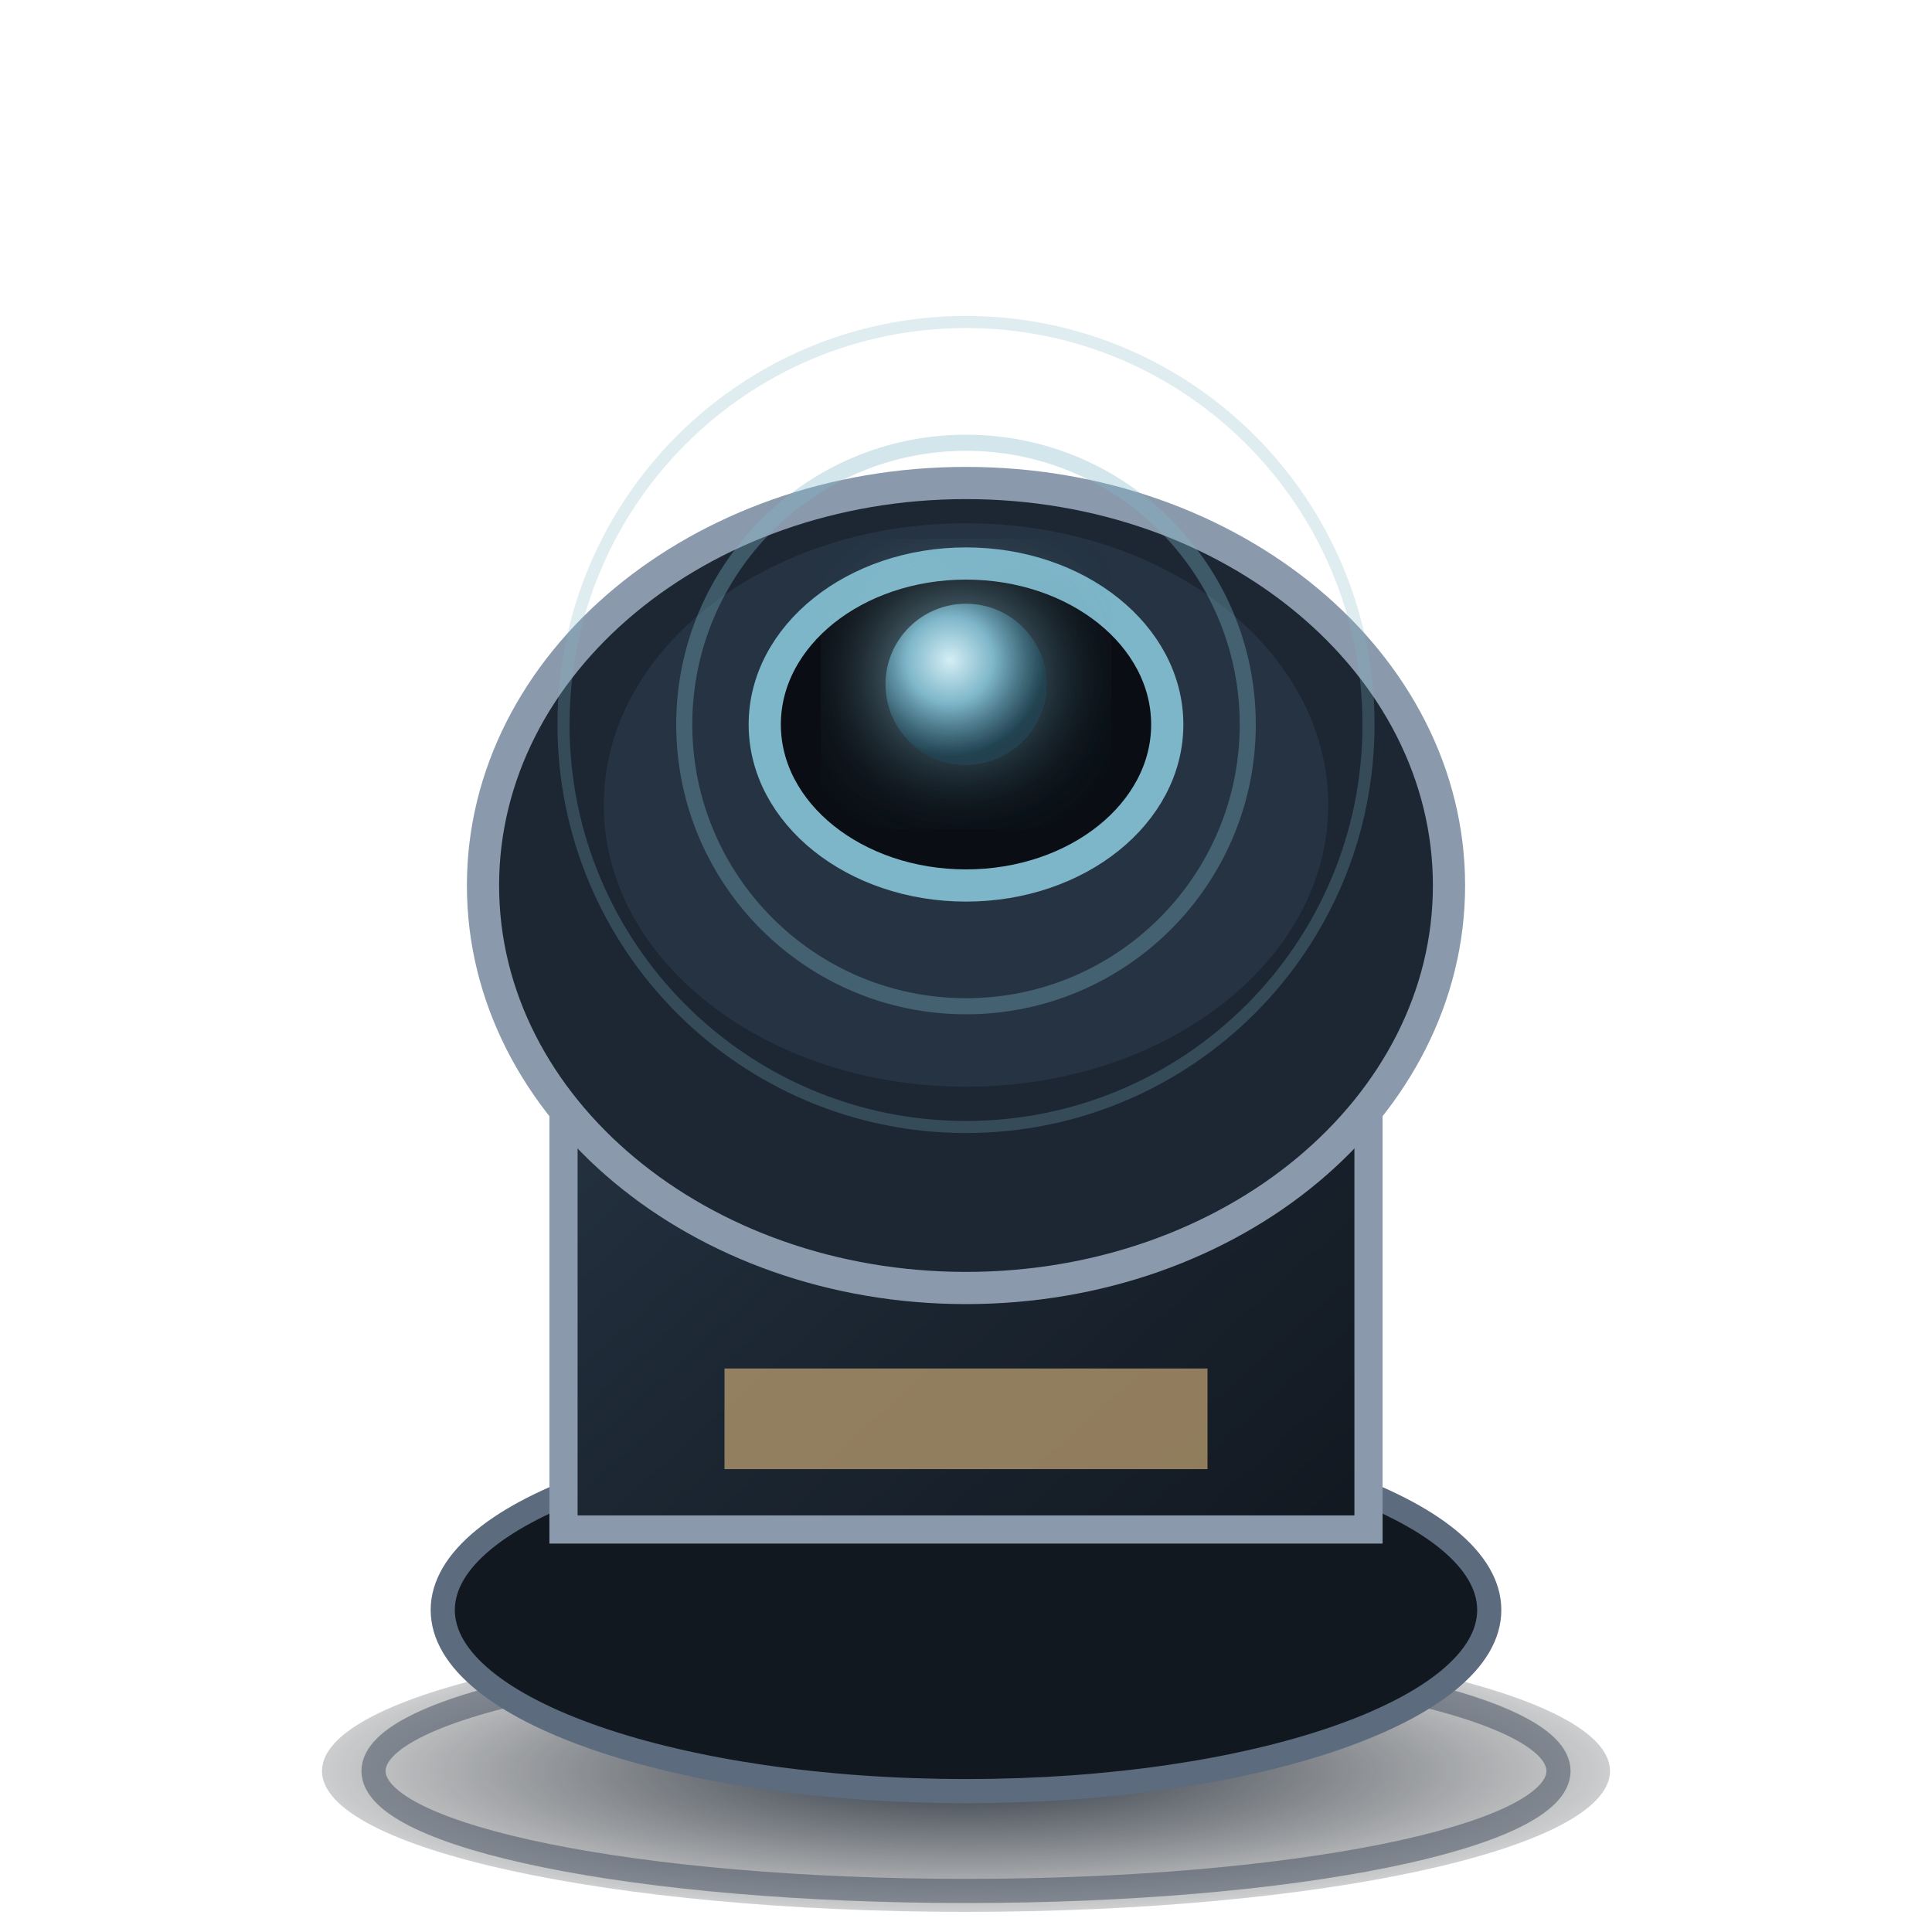
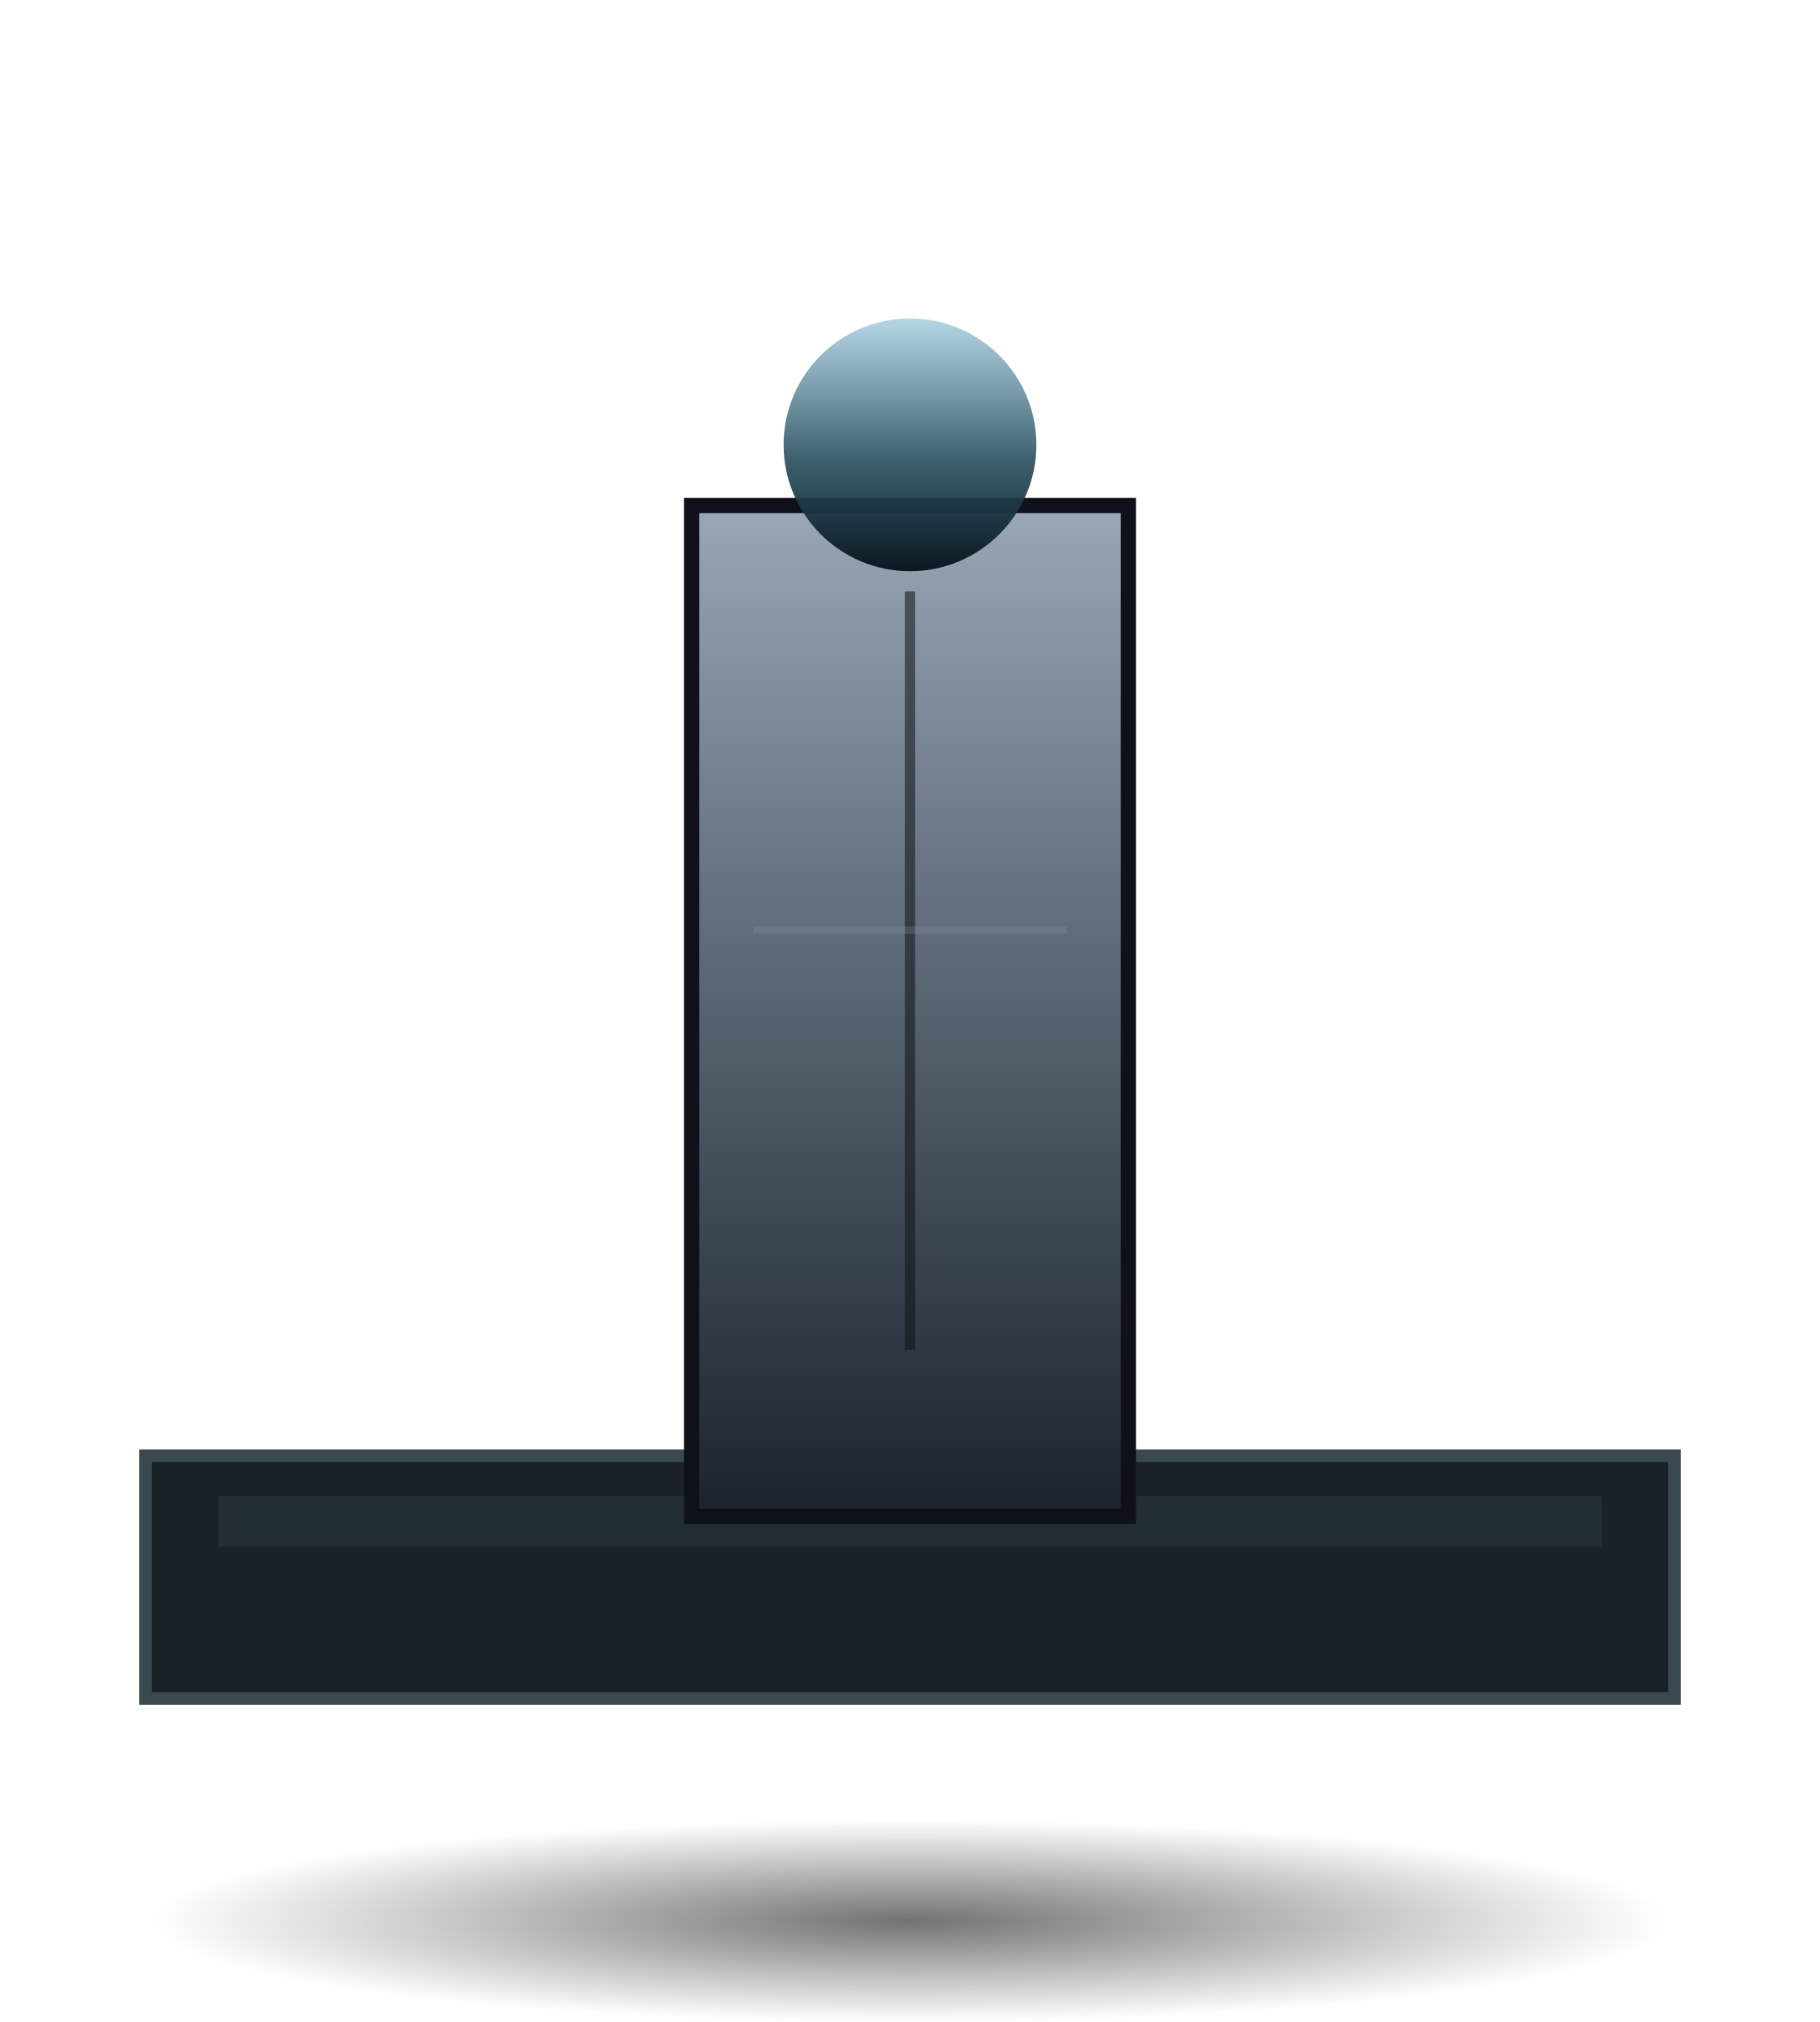
- <svg xmlns="http://www.w3.org/2000/svg" viewBox="0 0 48 48" width="48" height="48" fill="none">
+ <svg xmlns="http://www.w3.org/2000/svg" viewBox="0 0 72 80" width="72" height="80" fill="none">
  <defs>
-     <radialGradient id="padG" cx="50%" cy="50%" r="50%">
-       <stop offset="0%" stop-color="#1c2733" stop-opacity="0.9" />
-       <stop offset="100%" stop-color="#0a0e14" stop-opacity="0.2" />
+     <linearGradient id="steel" x1="0" y1="0" x2="0" y2="1">
+       <stop offset="0%" stop-color="#9aa7b4" />
+       <stop offset="35%" stop-color="#6a7684" />
+       <stop offset="70%" stop-color="#3e4854" />
+       <stop offset="100%" stop-color="#1c222a" />
+     </linearGradient>
+     <linearGradient id="steelSide" x1="0" y1="0" x2="1" y2="0">
+       <stop offset="0%" stop-color="#2a323c" />
+       <stop offset="45%" stop-color="#5c6876" />
+       <stop offset="100%" stop-color="#1a2028" />
+     </linearGradient>
+     <linearGradient id="armor" x1="0" y1="0" x2="0.3" y2="1">
+       <stop offset="0%" stop-color="#5a6a58" />
+       <stop offset="40%" stop-color="#3a4638" />
+       <stop offset="100%" stop-color="#1e261c" />
+     </linearGradient>
+     <linearGradient id="camo" x1="0" y1="0" x2="1" y2="1">
+       <stop offset="0%" stop-color="#4a5640" />
+       <stop offset="50%" stop-color="#2e382c" />
+       <stop offset="100%" stop-color="#1a2218" />
+     </linearGradient>
+     <linearGradient id="desert" x1="0" y1="0" x2="0" y2="1">
+       <stop offset="0%" stop-color="#8a7a5a" />
+       <stop offset="100%" stop-color="#4a4030" />
+     </linearGradient>
+     <linearGradient id="glass" x1="0" y1="0" x2="0" y2="1">
+       <stop offset="0%" stop-color="#a8d0e0" stop-opacity="0.85" />
+       <stop offset="55%" stop-color="#2a5060" stop-opacity="0.9" />
+       <stop offset="100%" stop-color="#0a1820" />
+     </linearGradient>
+     <linearGradient id="heat" x1="0" y1="1" x2="0" y2="0">
+       <stop offset="0%" stop-color="#ff6a20" stop-opacity="0.9" />
+       <stop offset="50%" stop-color="#ffc060" stop-opacity="0.5" />
+       <stop offset="100%" stop-color="#fff0c0" stop-opacity="0" />
+     </linearGradient>
+     <linearGradient id="muzzle" x1="0" y1="0.5" x2="1" y2="0.5">
+       <stop offset="0%" stop-color="#fff8e0" />
+       <stop offset="40%" stop-color="#ffb040" />
+       <stop offset="100%" stop-color="#ff6020" stop-opacity="0" />
+     </linearGradient>
+     <radialGradient id="shadow" cx="50%" cy="50%" r="50%">
+       <stop offset="0%" stop-color="#000" stop-opacity="0.55" />
+       <stop offset="100%" stop-color="#000" stop-opacity="0" />
    </radialGradient>
-     <radialGradient id="coreG" cx="40%" cy="35%" r="60%">
-       <stop offset="0%" stop-color="#d4eef5" />
-       <stop offset="45%" stop-color="#7eb6c9" />
-       <stop offset="100%" stop-color="#1a4050" stop-opacity="0.8" />
-     </radialGradient>
-     <linearGradient id="hullL" x1="0" y1="0" x2="1" y2="1">
-       <stop offset="0%" stop-color="#2a3848" />
-       <stop offset="50%" stop-color="#1c2733" />
-       <stop offset="100%" stop-color="#121820" />
-     </linearGradient>
-     <linearGradient id="steelL" x1="0" y1="0" x2="0" y2="1">
-       <stop offset="0%" stop-color="#b0bec8" />
-       <stop offset="40%" stop-color="#8a9aac" />
-       <stop offset="100%" stop-color="#5c6b7e" />
-     </linearGradient>
-     <linearGradient id="brassL" x1="0" y1="0" x2="0" y2="1">
-       <stop offset="0%" stop-color="#e0c9a0" />
-       <stop offset="100%" stop-color="#8a7350" />
-     </linearGradient>
-     <filter id="softGlow" x="-40%" y="-40%" width="180%" height="180%">
-       <feGaussianBlur stdDeviation="1.2" result="b" />
-       <feMerge>
-         <feMergeNode in="b" />
-         <feMergeNode in="SourceGraphic" />
-       </feMerge>
+     <filter id="soft" x="-20%" y="-20%" width="140%" height="140%">
+       <feGaussianBlur stdDeviation="0.6" />
    </filter>
  </defs>
-   <ellipse cx="24" cy="44" rx="16" ry="3.5" fill="url(#padG)" />
-   <ellipse cx="24" cy="44" rx="14.72" ry="2.98" fill="none" stroke="#3d4a5a" stroke-width="0.6" opacity="0.5" />
-   <ellipse cx="24" cy="40" rx="13" ry="4.5" fill="#121820" stroke="#5c6b7e" stroke-width="0.6" />
-   <path d="M14 38 L14 26 L24 20 L34 26 L34 38 Z" fill="url(#hullL)" stroke="#8a9aac" stroke-width="0.7" />
-   <ellipse cx="24" cy="22" rx="12" ry="10" fill="#1c2733" stroke="#8a9aac" stroke-width="0.8" />
-   <ellipse cx="24" cy="20" rx="9" ry="7" fill="#2a3848" opacity="0.7" />
-   <ellipse cx="24" cy="18" rx="5" ry="4" fill="#0a0e14" stroke="#7eb6c9" stroke-width="0.8" />
-   <circle cx="24" cy="17" r="2" fill="url(#coreG)" filter="url(#softGlow)" />
-   <circle cx="24" cy="18" r="7" fill="none" stroke="#7eb6c9" stroke-width="0.4" opacity="0.35" />
-   <circle cx="24" cy="18" r="10" fill="none" stroke="#7eb6c9" stroke-width="0.3" opacity="0.25" />
-   <rect x="18" y="34" width="12" height="2.5" fill="#c4a574" opacity="0.7" />
+   <ellipse cx="36" cy="76" rx="30.24" ry="4" fill="url(#shadow)" />
+   <rect x="5.76" y="57.6" width="60.48" height="9.6" fill="#1a2228" stroke="#3a4850" stroke-width="0.5" />
+   <rect x="8.64" y="59.2" width="54.72" height="2" fill="#2a3840" opacity="0.5" />
+   <rect x="27.36" y="20" width="17.28" height="40" fill="url(#steel)" stroke="#0e1218" stroke-width="0.6" />
+   <line x1="36" y1="23.4" x2="36" y2="53.4" stroke="#0e1218" stroke-width="0.4" opacity="0.55" />
+   <line x1="29.8" y1="36.8" x2="42.2" y2="36.8" stroke="#8a96a4" stroke-width="0.3" opacity="0.25" />
+   <circle cx="36" cy="17.6" r="5" fill="url(#glass)" />
</svg>
